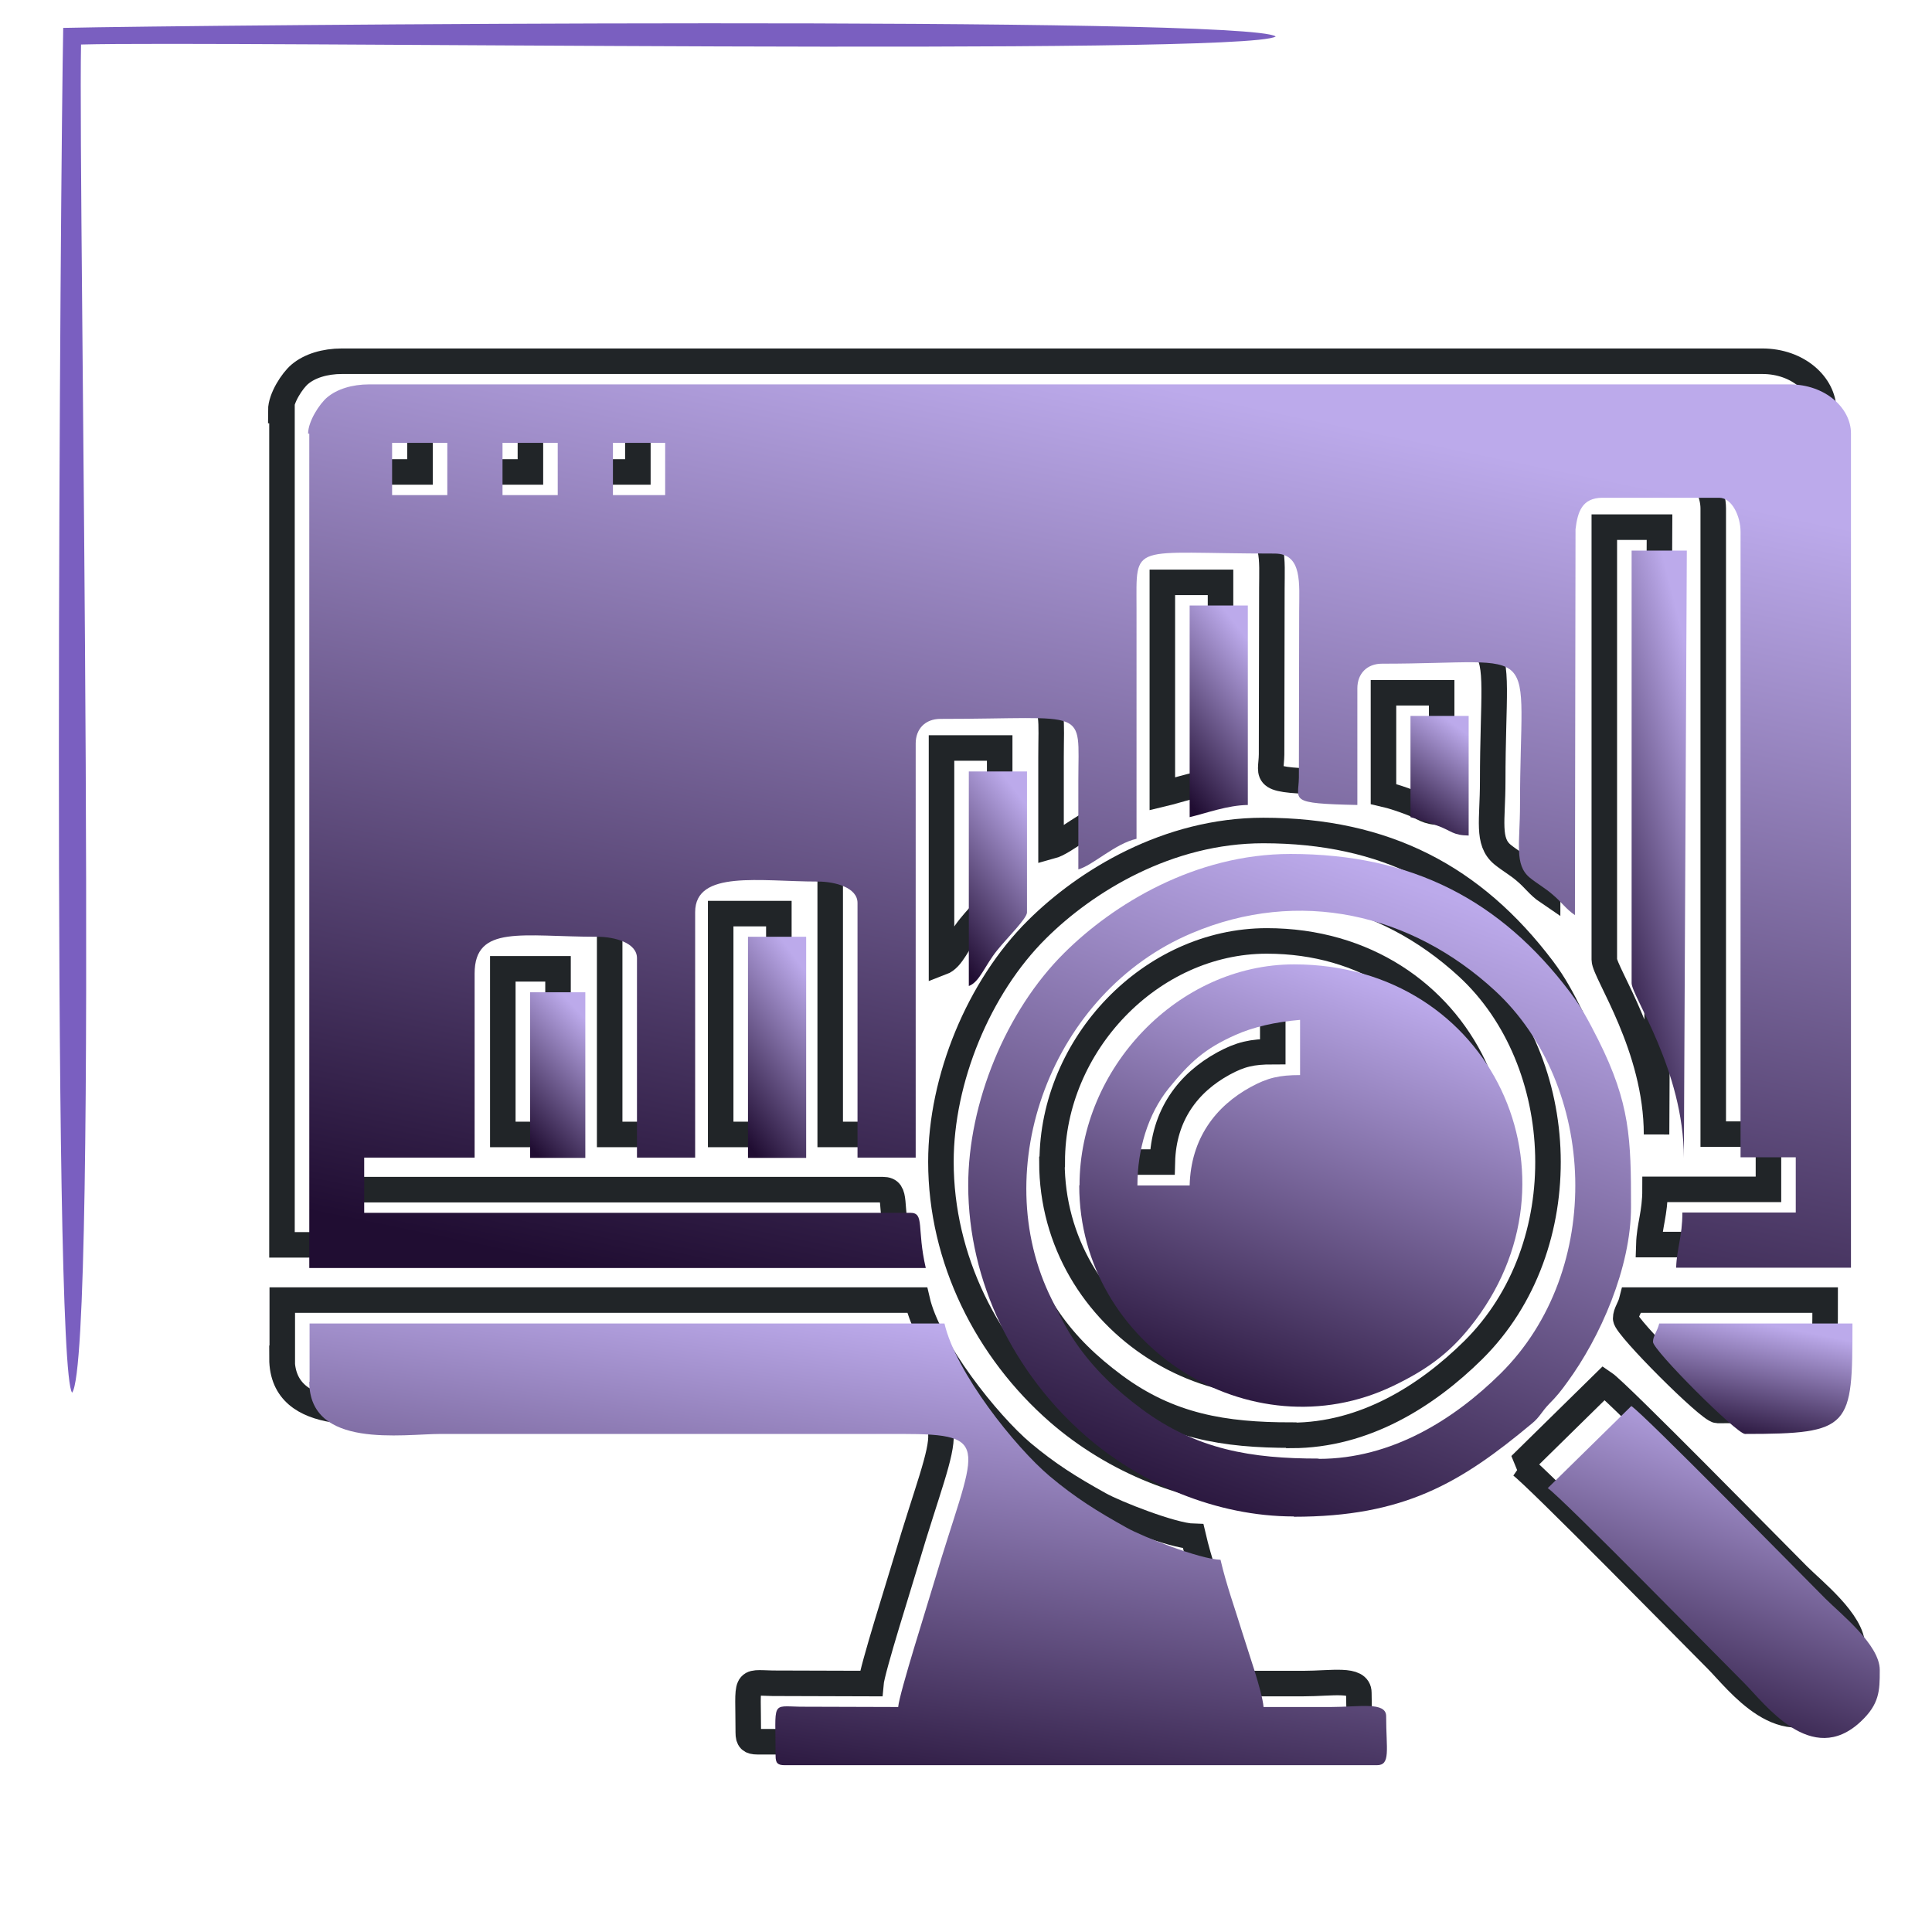
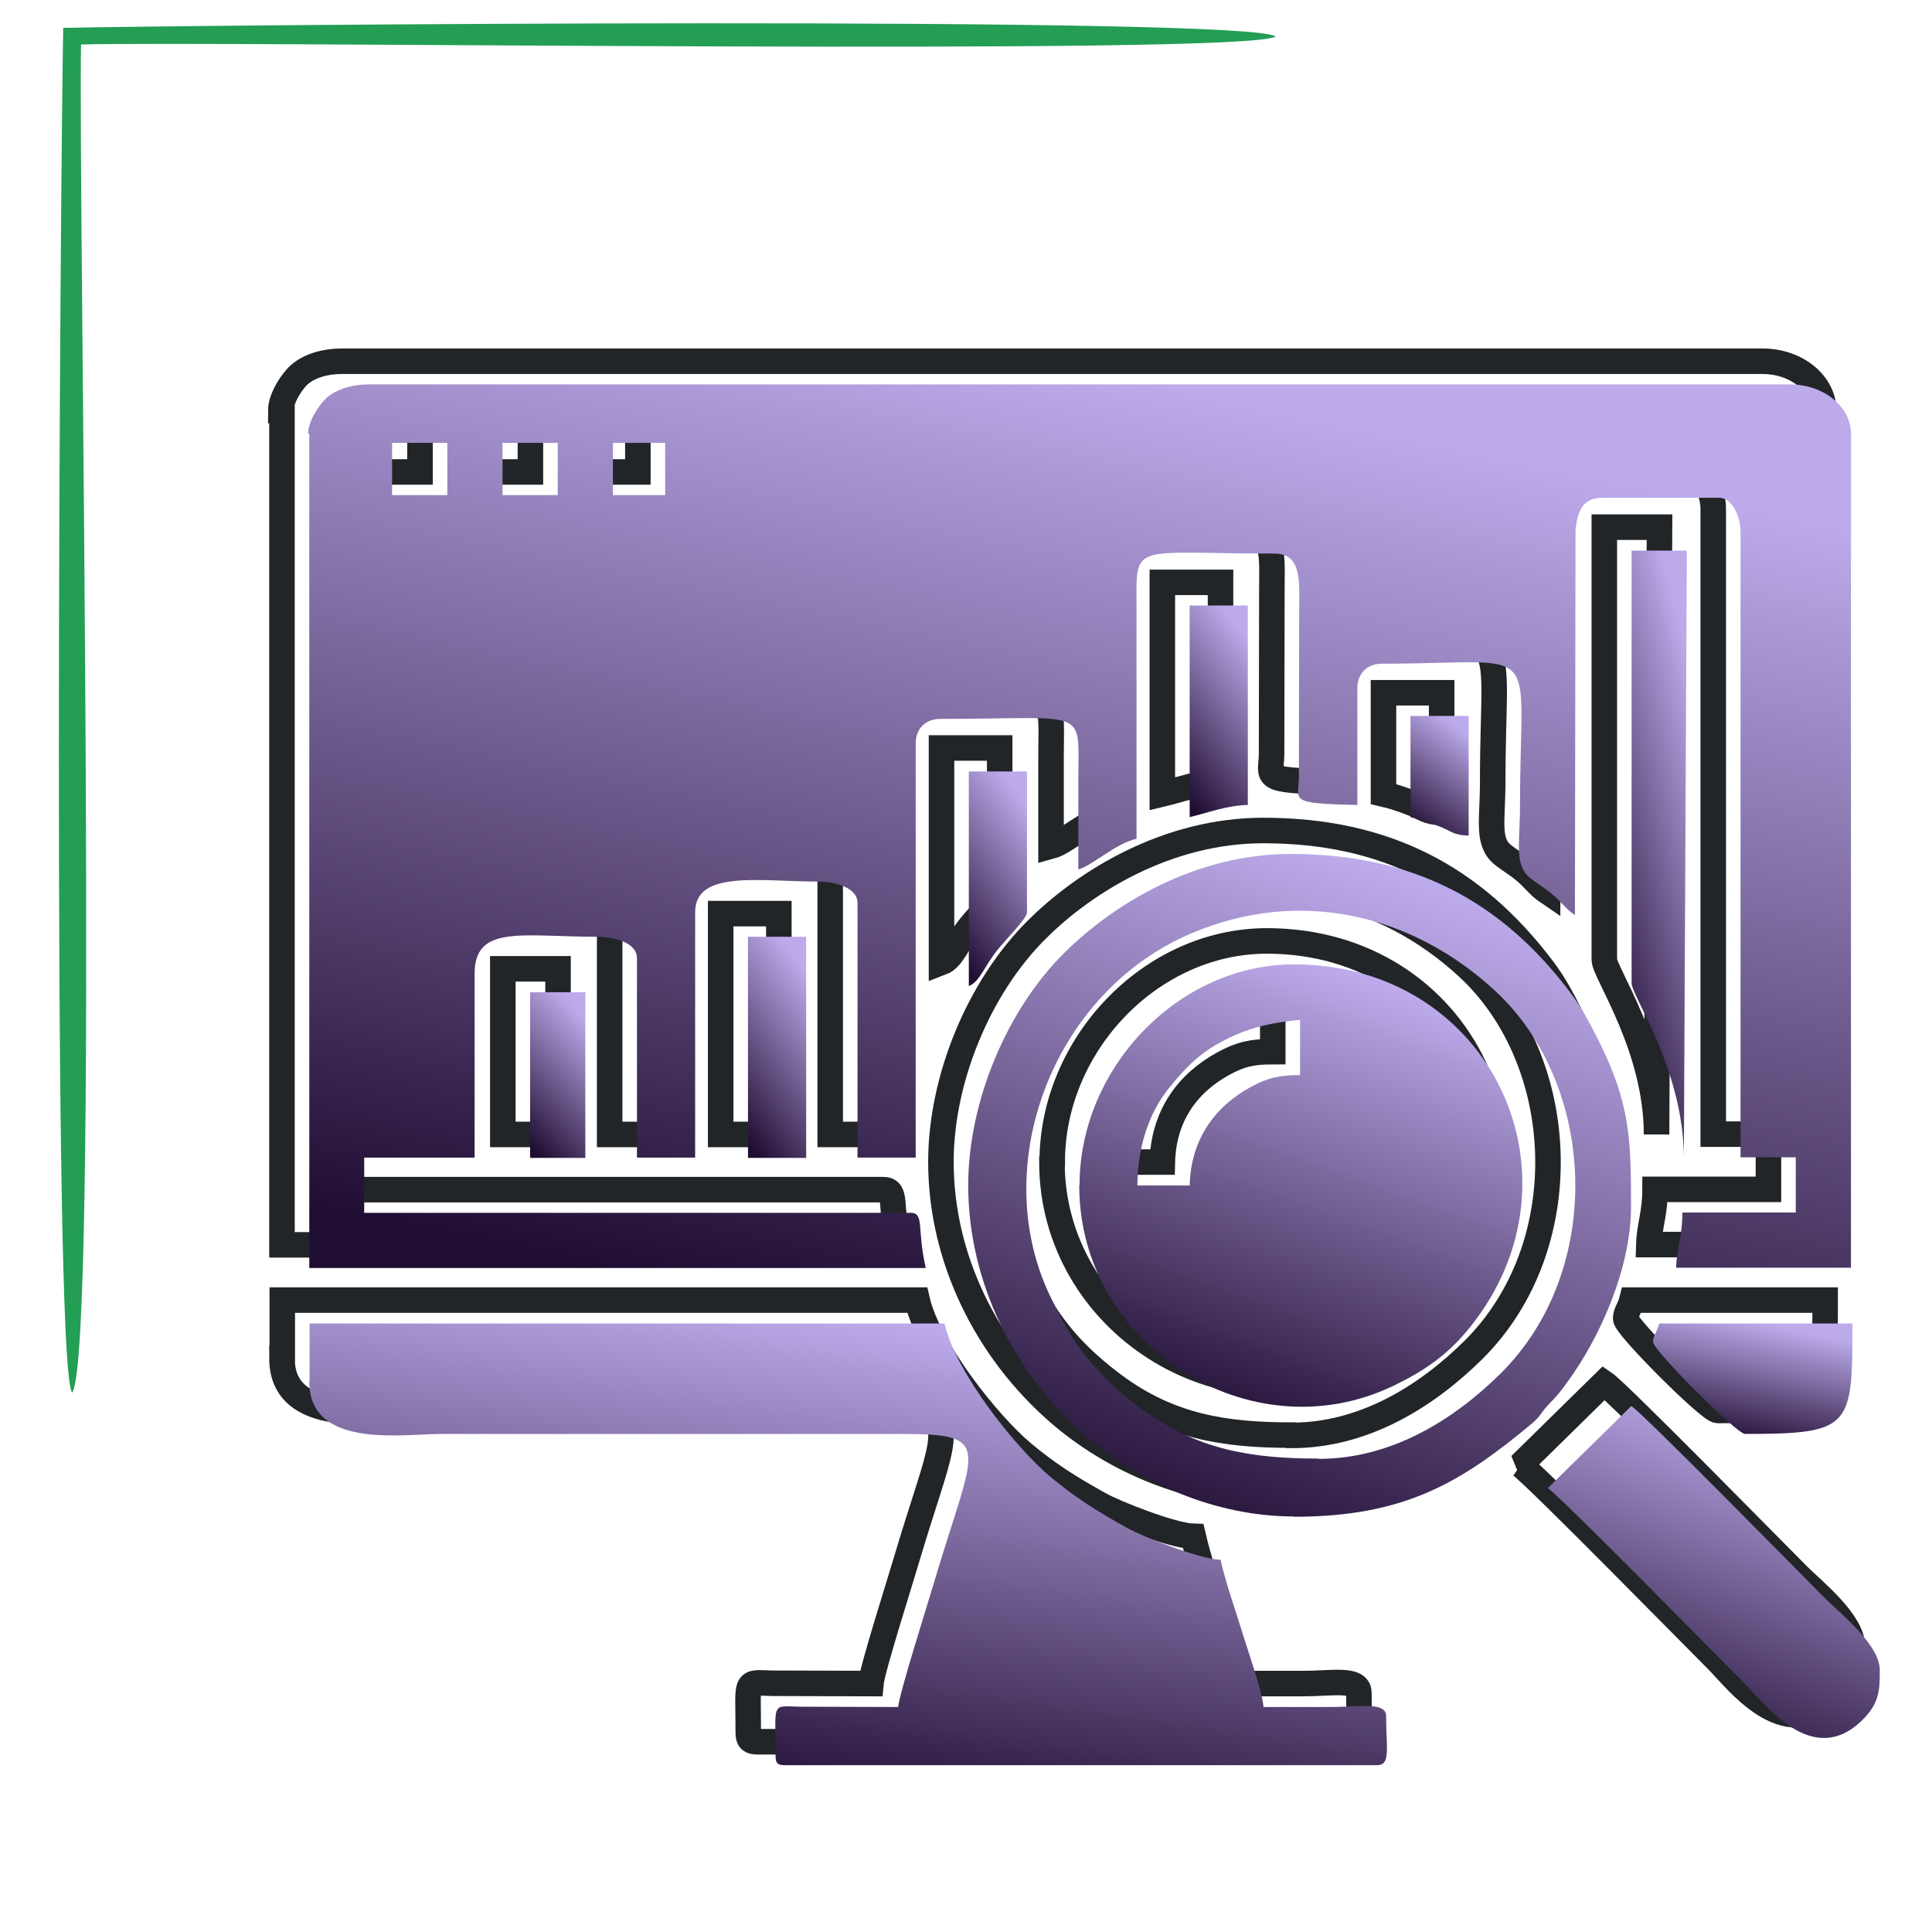
<svg xmlns="http://www.w3.org/2000/svg" xmlns:xlink="http://www.w3.org/1999/xlink" xml:space="preserve" width="4.227in" height="4.227in" version="1.1" style="shape-rendering:geometricPrecision; text-rendering:geometricPrecision; image-rendering:optimizeQuality; fill-rule:evenodd; clip-rule:evenodd" viewBox="0 0 65.09 65.09">
  <defs>
    <style type="text/css">
   
    .str0 {stroke:#212528;stroke-width:0.86;stroke-miterlimit:2.613}
    .fil0 {fill:none}
-     .fil13 {fill:#7A5FC0}
+     .fil13 {fill:#239e54}
    .fil3 {fill:url(#id0)}
    .fil4 {fill:url(#id1)}
    .fil5 {fill:url(#id2)}
    .fil9 {fill:url(#id3)}
    .fil7 {fill:url(#id4)}
    .fil12 {fill:url(#id5)}
    .fil6 {fill:url(#id6)}
    .fil8 {fill:url(#id7)}
    .fil1 {fill:url(#id8)}
    .fil10 {fill:url(#id9)}
    .fil11 {fill:url(#id10)}
    .fil2 {fill:url(#id11)}
   
  </style>
    <linearGradient id="id0" gradientUnits="userSpaceOnUse" x1="45.31" y1="32.78" x2="39.96" y2="47.74">
      <stop offset="0" style="stop-opacity:1; stop-color:#BCAAEB" />
      <stop offset="1" style="stop-opacity:1; stop-color:#200D32" />
    </linearGradient>
    <linearGradient id="id1" gradientUnits="userSpaceOnUse" xlink:href="#id0" x1="46.03" y1="29.21" x2="38" y2="51.61">
  </linearGradient>
    <linearGradient id="id2" gradientUnits="userSpaceOnUse" xlink:href="#id0" x1="58.86" y1="47.6" x2="54.84" y2="58.81">
  </linearGradient>
    <linearGradient id="id3" gradientUnits="userSpaceOnUse" xlink:href="#id0" x1="42.86" y1="22.62" x2="38.96" y2="25.62">
  </linearGradient>
    <linearGradient id="id4" gradientUnits="userSpaceOnUse" xlink:href="#id0" x1="58.91" y1="44.5" x2="58.11" y2="48.55">
  </linearGradient>
    <linearGradient id="id5" gradientUnits="userSpaceOnUse" xlink:href="#id0" x1="49.44" y1="24.74" x2="47.26" y2="27.7">
  </linearGradient>
    <linearGradient id="id6" gradientUnits="userSpaceOnUse" xlink:href="#id0" x1="58.51" y1="28.51" x2="52.99" y2="29.91">
  </linearGradient>
    <linearGradient id="id7" gradientUnits="userSpaceOnUse" xlink:href="#id0" x1="28.04" y1="33.96" x2="24.01" y2="36.92">
  </linearGradient>
    <linearGradient id="id8" gradientUnits="userSpaceOnUse" xlink:href="#id0" x1="35.59" y1="12.3" x2="28.94" y2="44.64">
  </linearGradient>
    <linearGradient id="id9" gradientUnits="userSpaceOnUse" xlink:href="#id0" x1="35.44" y1="28.26" x2="31.49" y2="31.25">
  </linearGradient>
    <linearGradient id="id10" gradientUnits="userSpaceOnUse" xlink:href="#id0" x1="20.22" y1="34.87" x2="17.07" y2="37.8">
  </linearGradient>
    <linearGradient id="id11" gradientUnits="userSpaceOnUse" xlink:href="#id0" x1="26.89" y1="44.09" x2="24.46" y2="60.59">
  </linearGradient>
  </defs>
  <g id="Layer_x0020_1">
    <g id="_105553529513568">
      <rect class="fil0" x="-0" y="-0" width="65.09" height="65.09" />
      <g>
        <g>
          <path class="fil0 str0" d="M19.73 14.14l1.76 0 0 1.76 -1.76 0 0 -1.76zm-3.72 0l1.86 0 0 1.76 -1.86 0 0 -1.76zm-3.72 0l1.86 0 0 1.76 -1.86 0 0 -1.76zm-2.79 -0.31l0 28.11 20.77 0c-0.31,-1.34 -0.03,-1.86 -0.52,-1.86l-18.4 0 0 -1.86 3.72 0 0 -6.2c0,-1.66 1.61,-1.24 4.13,-1.24 0.58,0 1.34,0.2 1.34,0.72l0 6.72 1.96 0 0 -8.27c0,-1.43 2.19,-1.03 4.13,-1.03 0.58,0 1.34,0.2 1.34,0.72l0 8.58 1.96 0 0 -13.95c0,-0.5 0.33,-0.83 0.83,-0.83 5.05,0 4.65,-0.43 4.65,2.07 -0,1 0,2 0,3 0.48,-0.13 1.24,-0.87 1.96,-1.03l-0 -7.75c-0,-2.28 -0.25,-1.86 4.65,-1.86 0.95,0 0.83,1.01 0.83,1.96l-0.01 5.59c-0.01,0.77 -0.39,0.87 1.97,0.92l0 -3.93c0,-0.5 0.33,-0.83 0.83,-0.83 5.52,0 4.65,-0.87 4.65,4.75 0,1.31 -0.2,2.02 0.33,2.46 0.26,0.21 0.52,0.35 0.77,0.57 0.3,0.25 0.44,0.48 0.75,0.69l0.02 -13c0.07,-0.57 0.21,-1.06 0.91,-1.06l3.93 0c0.44,0 0.72,0.64 0.72,1.14l0 21.08 1.86 0 0 1.86 -3.82 0c0,0.82 -0.19,1.21 -0.21,1.86l5.89 0 0 -28.11c0,-0.85 -0.86,-1.65 -2.07,-1.65l-47.85 0c-0.58,0 -1.09,0.16 -1.42,0.44 -0.25,0.21 -0.64,0.8 -0.64,1.22z" />
          <path class="fil0 str0" d="M9.5 45.76c0,2.28 3.15,1.76 4.44,1.76l15.5 0c3.19,-0 2.47,0.4 1.1,5.03 -0.21,0.72 -1.16,3.7 -1.2,4.17l-3.31 -0.01c-0.98,-0.02 -0.82,-0.19 -0.82,1.66 0,0.24 0.07,0.31 0.31,0.31l19.95 0c0.47,0 0.31,-0.53 0.31,-1.65 0,-0.5 -0.91,-0.31 -1.86,-0.31 -0.76,0 -1.52,0 -2.27,0 -0.05,-0.55 -0.54,-1.93 -0.71,-2.49 -0.25,-0.82 -0.54,-1.61 -0.74,-2.47 -0.7,-0.02 -2.63,-0.78 -3.16,-1.08 -0.99,-0.55 -1.73,-1.01 -2.6,-1.74 -1.16,-0.98 -3.16,-3.49 -3.54,-5.14l-21.39 0 0 1.96z" />
          <path class="fil0 str0" d="M39.16 39.15l-1.76 0c0,-1.21 0.35,-2.4 1.06,-3.28 0.7,-0.86 1.2,-1.33 2.24,-1.79 0.6,-0.27 1.35,-0.44 2.18,-0.51l0 1.86c-0.7,0 -1.09,0.09 -1.66,0.4 -1.19,0.65 -2.02,1.74 -2.06,3.32zm-3.72 0c0,5.4 5.78,9.06 10.58,6.75 1.08,-0.52 1.85,-1.06 2.58,-1.97 4.06,-5.04 0.73,-12.23 -5.92,-12.23 -3.91,0 -7.23,3.5 -7.23,7.44z" />
          <path class="fil0 str0" d="M43.5 48.35c-2.24,0 -4.1,-0.29 -5.97,-1.68 -0.86,-0.64 -1.6,-1.34 -2.21,-2.23 -0.32,-0.46 -0.56,-0.96 -0.81,-1.46 -2.19,-4.4 -0,-10.34 4.72,-12.33 3.61,-1.53 7.39,-0.67 10.22,1.94 3.43,3.17 3.71,9.41 0.18,12.9 -1.56,1.54 -3.66,2.87 -6.12,2.87zm-0.83 1.96c3.71,0 5.61,-1.13 8.02,-3.14 0.27,-0.22 0.32,-0.39 0.58,-0.66 0.25,-0.25 0.41,-0.45 0.61,-0.73 1.11,-1.51 2.15,-3.86 2.15,-5.91 0,-2.3 -0.03,-3.48 -1.1,-5.62 -0.33,-0.65 -0.56,-1.09 -0.96,-1.62 -2.33,-3.08 -5.3,-4.65 -9.41,-4.65 -3.22,0 -5.98,1.7 -7.62,3.33 -1.97,1.95 -3.24,5.06 -3.24,7.83 0,3.27 1.55,6.35 3.96,8.45 1.84,1.6 4.4,2.71 7.01,2.71z" />
          <path class="fil0 str0" d="M51.23 49.36c0.49,0.34 5.74,5.69 6.61,6.56 0.7,0.7 2.27,2.86 3.93,1.3 0.63,-0.59 0.64,-1.04 0.64,-1.71l0 -0.03c0,-0.85 -1.32,-1.89 -1.83,-2.4 -0.86,-0.86 -6.08,-6.18 -6.54,-6.49l-2.82 2.77z" />
          <path class="fil0 str0" d="M54.05 32.33c0,0.44 1.76,2.94 1.76,5.89l0.1 -20.46 -1.86 0 0 14.57z" />
          <path class="fil0 str0" d="M54.77 44.42c0,0.28 2.82,3.1 3.1,3.1 3.59,0 3.62,-0.22 3.62,-3.72l-6.51 0c-0.07,0.28 -0.21,0.42 -0.21,0.62z" />
          <polygon class="fil0 str0" points="24.28,38.22 26.24,38.22 26.24,30.78 24.28,30.78 " />
          <path class="fil0 str0" d="M39.16 26.75c0.59,-0.14 1.27,-0.4 1.96,-0.41l0 -6.72 -1.96 0 0 7.13z" />
          <path class="fil0 str0" d="M31.72 32.43c0.37,-0.14 0.53,-0.68 0.96,-1.21 0.33,-0.41 1,-1.07 1,-1.27l0 -4.75 -1.96 0 0 7.23z" />
          <polygon class="fil0 str0" points="16.94,38.22 18.8,38.22 18.8,32.64 16.94,32.64 " />
          <path class="fil0 str0" d="M46.61 26.75c0.31,0.07 0.68,0.2 0.94,0.3 0.44,0.16 0.48,0.31 1.02,0.32l0 -4.03 -1.96 0 0 3.41z" />
        </g>
        <g>
          <path class="fil1" d="M20.65 14.92l1.76 0 0 1.76 -1.76 0 0 -1.76zm-3.72 0l1.86 0 0 1.76 -1.86 0 0 -1.76zm-3.72 0l1.86 0 0 1.76 -1.86 0 0 -1.76zm-2.79 -0.31l0 28.11 20.77 0c-0.31,-1.34 -0.03,-1.86 -0.52,-1.86l-18.4 0 0 -1.86 3.72 0 0 -6.2c0,-1.66 1.61,-1.24 4.13,-1.24 0.58,0 1.34,0.2 1.34,0.72l0 6.72 1.96 0 0 -8.27c0,-1.43 2.19,-1.03 4.13,-1.03 0.58,0 1.34,0.2 1.34,0.72l0 8.58 1.96 0 0 -13.95c0,-0.5 0.33,-0.83 0.83,-0.83 5.05,0 4.65,-0.43 4.65,2.07 -0,1 0,2 0,3 0.48,-0.13 1.24,-0.87 1.96,-1.03l-0 -7.75c-0,-2.28 -0.25,-1.86 4.65,-1.86 0.95,0 0.83,1.01 0.83,1.96l-0.01 5.59c-0.01,0.77 -0.39,0.87 1.97,0.92l0 -3.93c0,-0.5 0.33,-0.83 0.83,-0.83 5.52,0 4.65,-0.87 4.65,4.75 0,1.31 -0.2,2.02 0.33,2.46 0.26,0.21 0.52,0.35 0.77,0.57 0.3,0.25 0.44,0.48 0.75,0.69l0.02 -13c0.07,-0.57 0.21,-1.06 0.91,-1.06l3.93 0c0.44,0 0.72,0.64 0.72,1.14l0 21.08 1.86 0 0 1.86 -3.82 0c0,0.82 -0.19,1.21 -0.21,1.86l5.89 0 0 -28.11c0,-0.85 -0.86,-1.65 -2.07,-1.65l-47.85 0c-0.58,0 -1.09,0.16 -1.42,0.44 -0.25,0.21 -0.64,0.8 -0.64,1.22z" />
          <path class="fil2" d="M10.42 46.55c0,2.28 3.15,1.76 4.44,1.76l15.5 0c3.19,-0 2.47,0.4 1.1,5.03 -0.21,0.72 -1.16,3.7 -1.2,4.17l-3.31 -0.01c-0.98,-0.02 -0.82,-0.19 -0.82,1.66 0,0.24 0.07,0.31 0.31,0.31l19.95 0c0.47,0 0.31,-0.53 0.31,-1.65 0,-0.5 -0.91,-0.31 -1.86,-0.31 -0.76,0 -1.52,0 -2.27,0 -0.05,-0.55 -0.54,-1.93 -0.71,-2.49 -0.25,-0.82 -0.54,-1.61 -0.74,-2.47 -0.7,-0.02 -2.63,-0.78 -3.16,-1.08 -0.99,-0.55 -1.73,-1.01 -2.6,-1.74 -1.16,-0.98 -3.16,-3.49 -3.54,-5.14l-21.39 0 0 1.96z" />
          <path class="fil3" d="M40.08 39.94l-1.76 0c0,-1.21 0.35,-2.4 1.06,-3.28 0.7,-0.86 1.2,-1.33 2.24,-1.79 0.6,-0.27 1.35,-0.44 2.18,-0.51l0 1.86c-0.7,0 -1.09,0.09 -1.66,0.4 -1.19,0.65 -2.02,1.74 -2.06,3.32zm-3.72 0c0,5.4 5.78,9.06 10.58,6.75 1.08,-0.52 1.85,-1.06 2.58,-1.97 4.06,-5.04 0.73,-12.23 -5.92,-12.23 -3.91,0 -7.23,3.5 -7.23,7.44z" />
          <path class="fil4" d="M44.42 49.14c-2.24,0 -4.1,-0.29 -5.97,-1.68 -0.86,-0.64 -1.6,-1.34 -2.21,-2.23 -0.32,-0.46 -0.56,-0.96 -0.81,-1.46 -2.19,-4.4 -0,-10.34 4.72,-12.33 3.61,-1.53 7.39,-0.67 10.22,1.94 3.43,3.17 3.71,9.41 0.18,12.9 -1.56,1.54 -3.66,2.87 -6.12,2.87zm-0.83 1.96c3.71,0 5.61,-1.13 8.02,-3.14 0.27,-0.22 0.32,-0.39 0.58,-0.66 0.25,-0.25 0.41,-0.45 0.61,-0.73 1.11,-1.51 2.15,-3.86 2.15,-5.91 0,-2.3 -0.03,-3.48 -1.1,-5.62 -0.33,-0.65 -0.56,-1.09 -0.96,-1.62 -2.33,-3.08 -5.3,-4.65 -9.41,-4.65 -3.22,0 -5.98,1.7 -7.62,3.33 -1.97,1.95 -3.24,5.06 -3.24,7.83 0,3.27 1.55,6.35 3.96,8.45 1.84,1.6 4.4,2.71 7.01,2.71z" />
          <path class="fil5" d="M52.15 50.14c0.49,0.34 5.74,5.69 6.61,6.56 0.7,0.7 2.27,2.86 3.93,1.3 0.63,-0.59 0.64,-1.04 0.64,-1.71l0 -0.03c0,-0.85 -1.32,-1.89 -1.83,-2.4 -0.86,-0.86 -6.08,-6.18 -6.54,-6.49l-2.82 2.77z" />
          <path class="fil6" d="M54.97 33.12c0,0.44 1.76,2.94 1.76,5.89l0.1 -20.46 -1.86 0 0 14.57z" />
          <path class="fil7" d="M55.69 45.21c0,0.28 2.82,3.1 3.1,3.1 3.59,0 3.62,-0.22 3.62,-3.72l-6.51 0c-0.07,0.28 -0.21,0.42 -0.21,0.62z" />
          <polygon class="fil8" points="25.2,39.01 27.16,39.01 27.16,31.56 25.2,31.56 " />
          <path class="fil9" d="M40.08 27.53c0.59,-0.14 1.27,-0.4 1.96,-0.41l0 -6.72 -1.96 0 0 7.13z" />
          <path class="fil10" d="M32.64 33.22c0.37,-0.14 0.53,-0.68 0.96,-1.21 0.33,-0.41 1,-1.07 1,-1.27l0 -4.75 -1.96 0 0 7.24z" />
          <polygon class="fil11" points="17.86,39.01 19.72,39.01 19.72,33.43 17.86,33.43 " />
          <path class="fil12" d="M47.52 27.53c0.31,0.07 0.68,0.2 0.94,0.3 0.44,0.16 0.48,0.31 1.02,0.32l0 -4.03 -1.96 0 0 3.41z" />
        </g>
      </g>
      <path class="fil13" d="M2.73 1.5c4.66,-0.13 39.19,0.39 40.25,-0.27 -0.9,-0.7 -36.5,-0.39 -40.85,-0.29 -0.09,4.33 -0.4,45.13 0.3,45.98 0.92,-1.23 0.2,-40.26 0.3,-45.42z" />
    </g>
  </g>
</svg>
